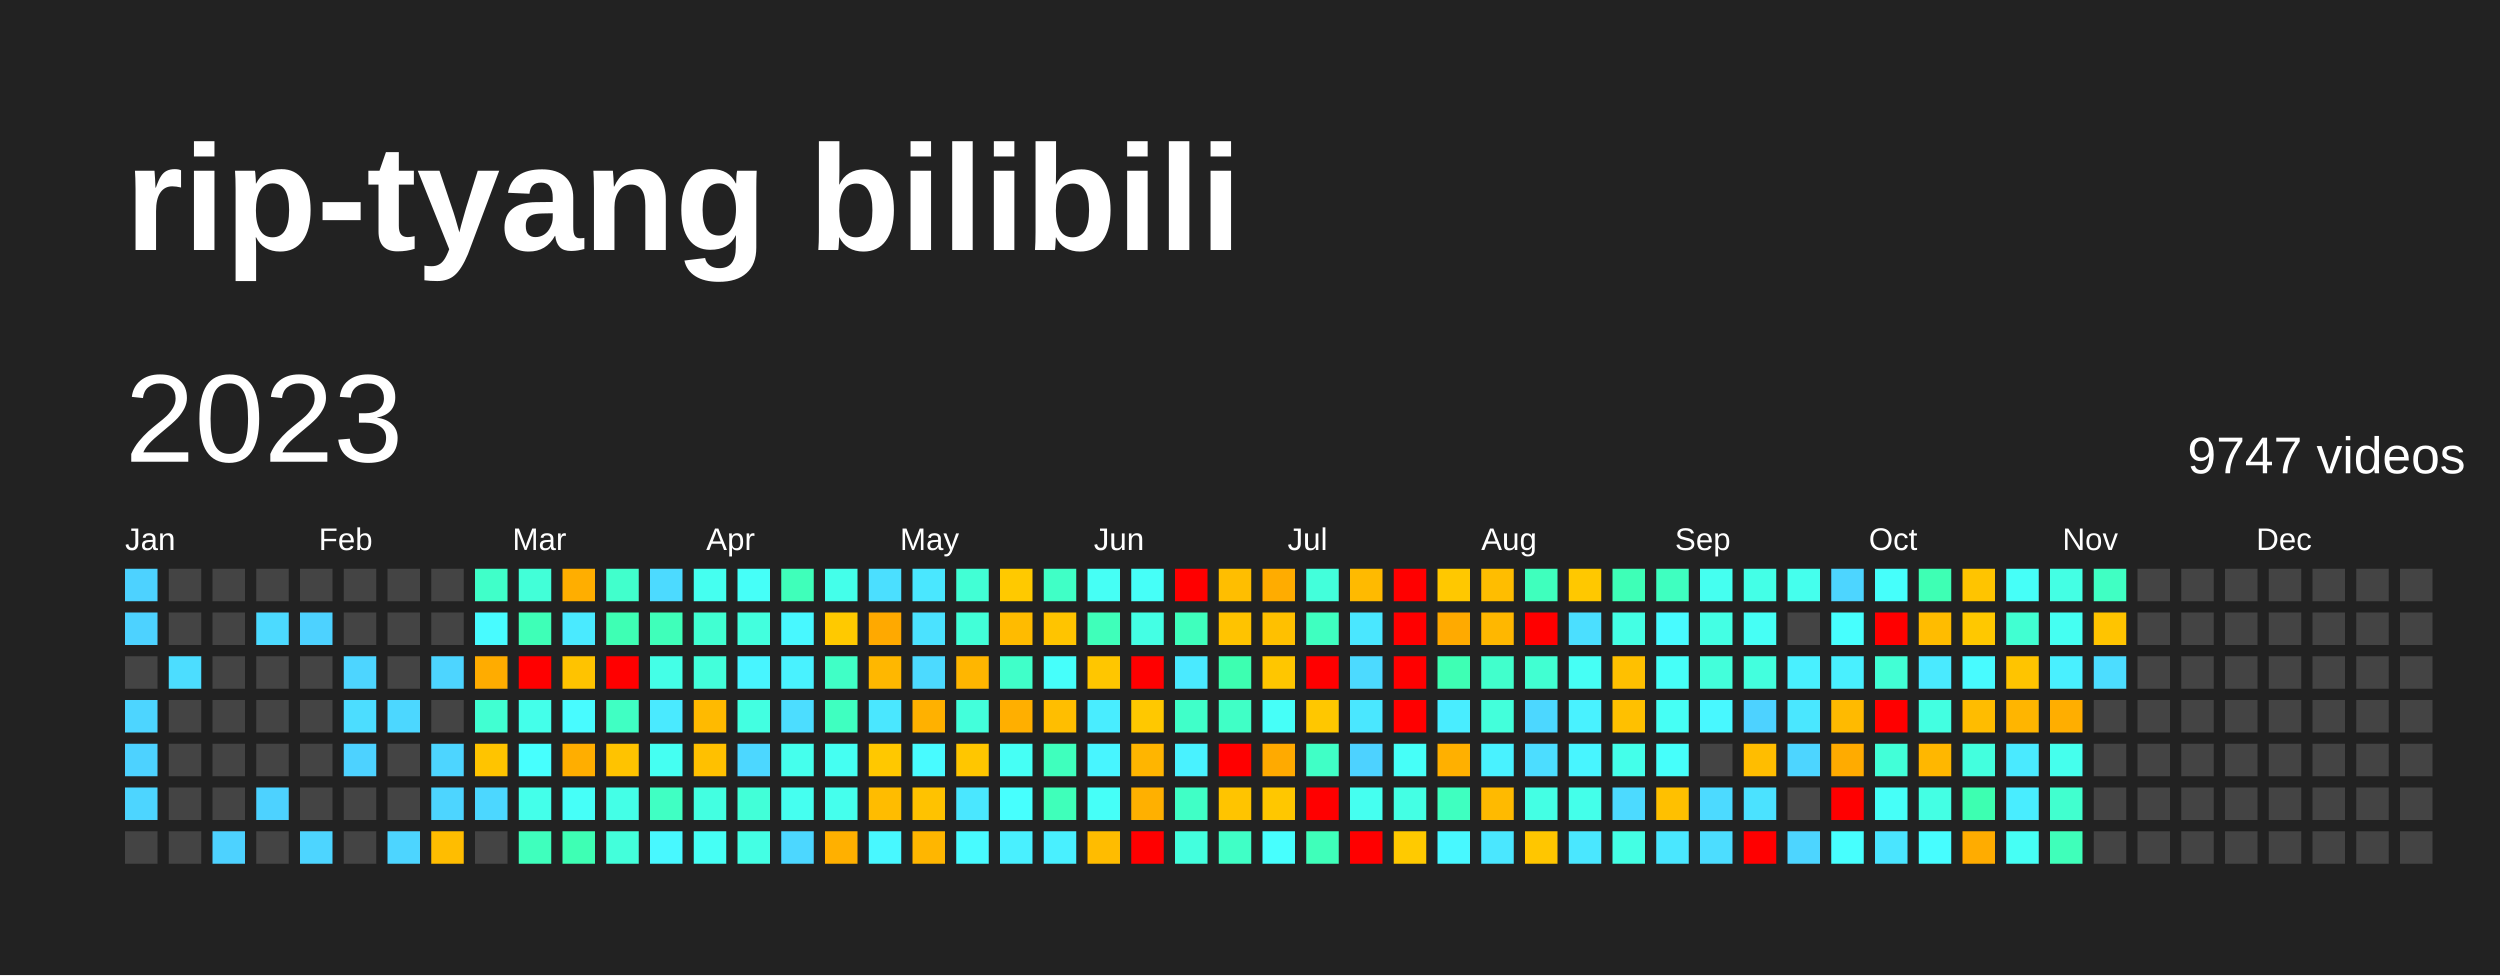
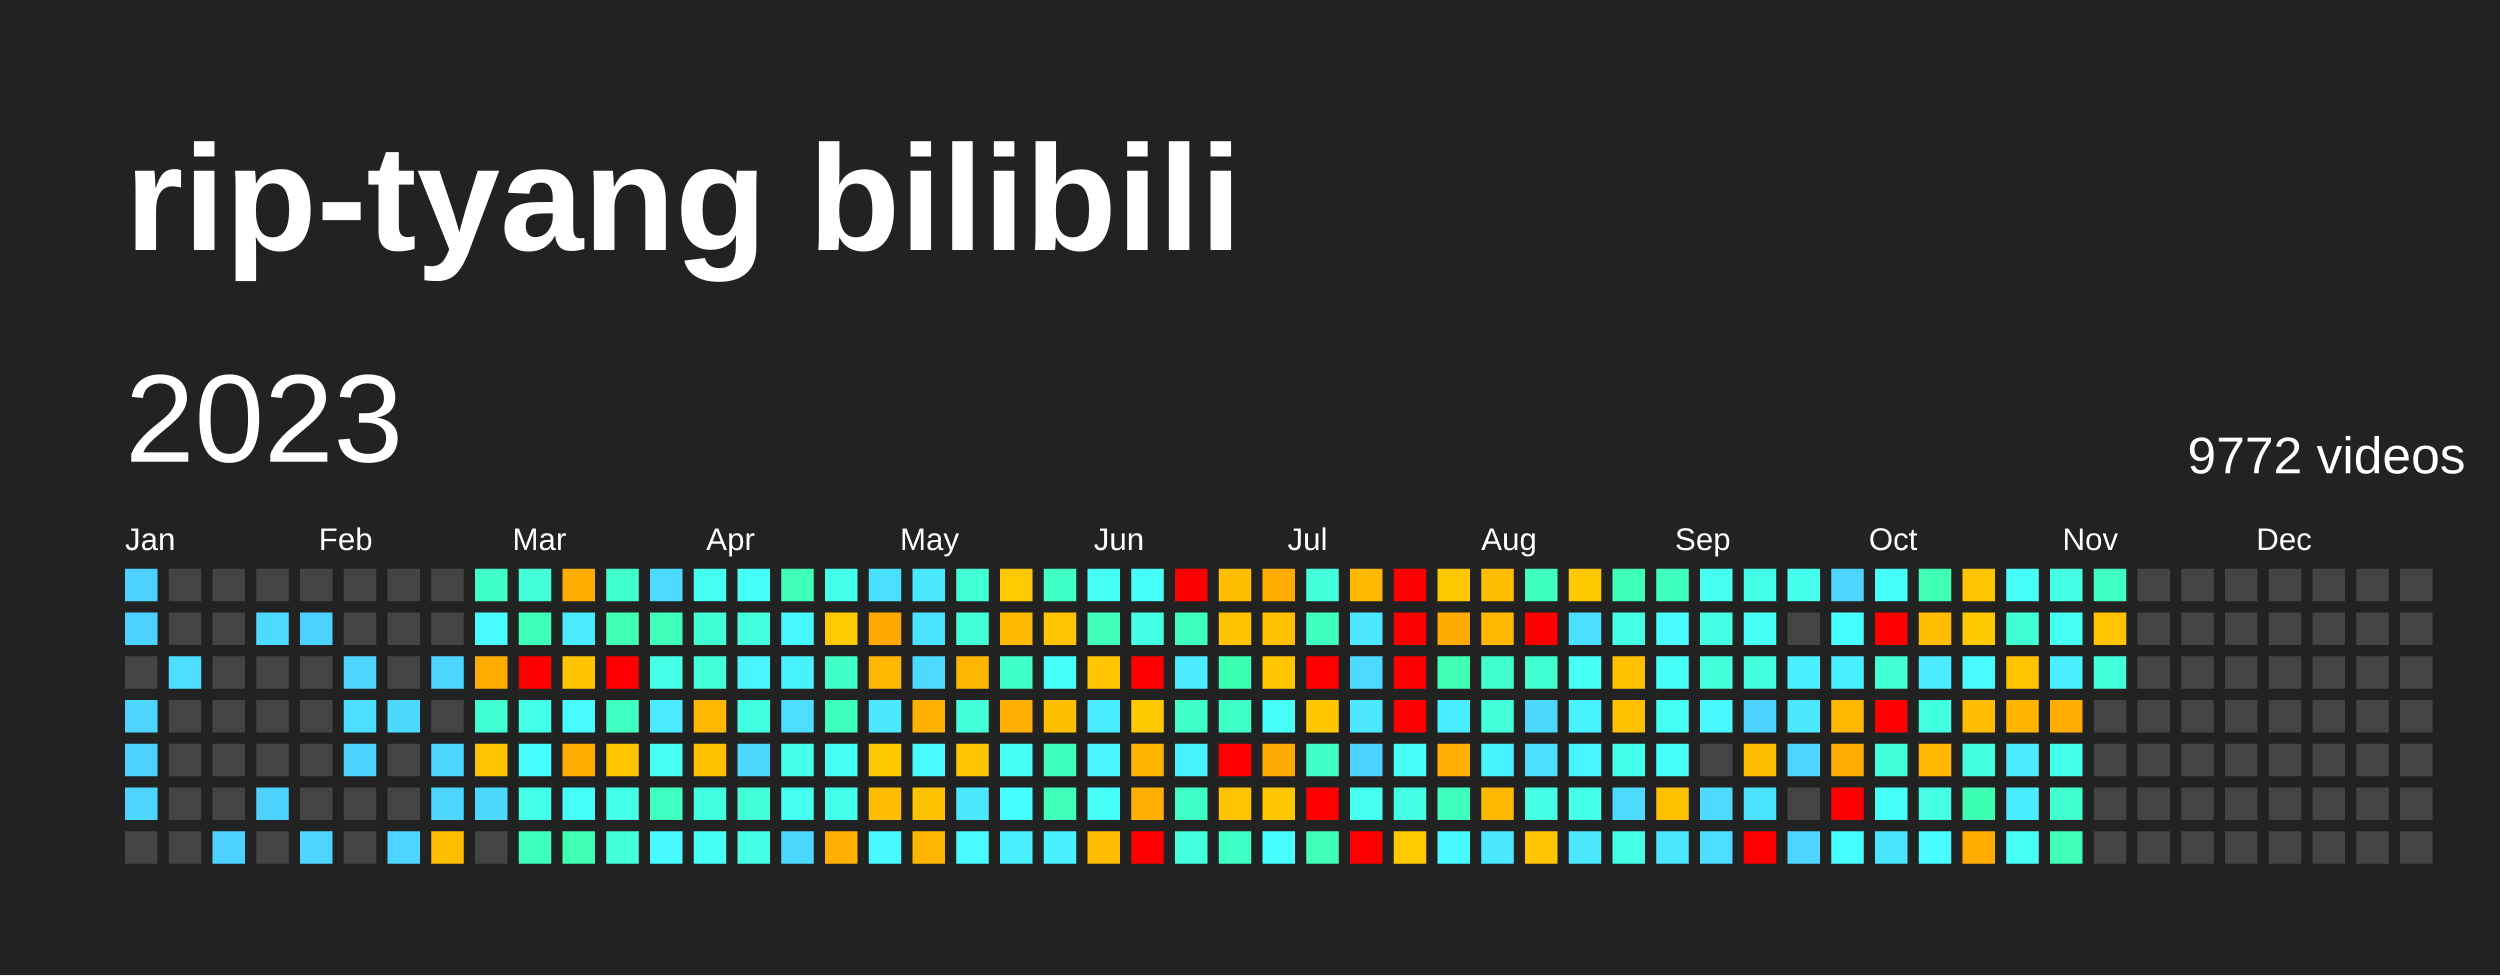
<svg xmlns="http://www.w3.org/2000/svg" baseProfile="full" height="78mm" version="1.1" viewBox="0,0,200,78" width="200mm">
  <defs />
  <rect fill="#222222" height="78" width="200" x="0" y="0" />
  <text fill="#FFFFFF" style="font-size:12px; font-family:Arial; font-weight:bold;" x="10" y="20">rip-tyang bilibili</text>
  <text dominant-baseline="hanging" fill="#FFFFFF" style="font-size:10.0px; font-family:Arial;" x="10" y="30">2023</text>
-   <text dominant-baseline="hanging" fill="#FFFFFF" style="font-size:4.125px; font-family:Arial;" x="175" y="35">9747 videos</text>
+   <text dominant-baseline="hanging" fill="#FFFFFF" style="font-size:4.125px; font-family:Arial;" x="175" y="35">9772 videos</text>
  <text fill="#FFFFFF" style="font-size:2.5px; font-family:Arial" x="10.0" y="44">Jan</text>
  <text fill="#FFFFFF" style="font-size:2.5px; font-family:Arial" x="25.5" y="44">Feb</text>
  <text fill="#FFFFFF" style="font-size:2.5px; font-family:Arial" x="41.0" y="44">Mar</text>
  <text fill="#FFFFFF" style="font-size:2.5px; font-family:Arial" x="56.5" y="44">Apr</text>
  <text fill="#FFFFFF" style="font-size:2.5px; font-family:Arial" x="72.0" y="44">May</text>
  <text fill="#FFFFFF" style="font-size:2.5px; font-family:Arial" x="87.5" y="44">Jun</text>
  <text fill="#FFFFFF" style="font-size:2.5px; font-family:Arial" x="103.0" y="44">Jul</text>
  <text fill="#FFFFFF" style="font-size:2.5px; font-family:Arial" x="118.5" y="44">Aug</text>
  <text fill="#FFFFFF" style="font-size:2.5px; font-family:Arial" x="134.0" y="44">Sep</text>
  <text fill="#FFFFFF" style="font-size:2.5px; font-family:Arial" x="149.5" y="44">Oct</text>
  <text fill="#FFFFFF" style="font-size:2.5px; font-family:Arial" x="165.0" y="44">Nov</text>
  <text fill="#FFFFFF" style="font-size:2.5px; font-family:Arial" x="180.5" y="44">Dec</text>
  <rect fill="#4dd2ff" height="2.6" width="2.6" x="10.0" y="45.5" />
  <rect fill="#4dd2ff" height="2.6" width="2.6" x="10.0" y="49.0" />
  <rect fill="#444444" height="2.6" width="2.6" x="10.0" y="52.5" />
  <rect fill="#4dd5ff" height="2.6" width="2.6" x="10.0" y="56.0" />
  <rect fill="#4dd2ff" height="2.6" width="2.6" x="10.0" y="59.5" />
  <rect fill="#4dd5ff" height="2.6" width="2.6" x="10.0" y="63.0" />
  <rect fill="#444444" height="2.6" width="2.6" x="10.0" y="66.5" />
  <rect fill="#444444" height="2.6" width="2.6" x="13.5" y="45.5" />
  <rect fill="#444444" height="2.6" width="2.6" x="13.5" y="49.0" />
  <rect fill="#4cddff" height="2.6" width="2.6" x="13.5" y="52.5" />
  <rect fill="#444444" height="2.6" width="2.6" x="13.5" y="56.0" />
  <rect fill="#444444" height="2.6" width="2.6" x="13.5" y="59.5" />
  <rect fill="#444444" height="2.6" width="2.6" x="13.5" y="63.0" />
  <rect fill="#444444" height="2.6" width="2.6" x="13.5" y="66.5" />
  <rect fill="#444444" height="2.6" width="2.6" x="17.0" y="45.5" />
  <rect fill="#444444" height="2.6" width="2.6" x="17.0" y="49.0" />
  <rect fill="#444444" height="2.6" width="2.6" x="17.0" y="52.5" />
  <rect fill="#444444" height="2.6" width="2.6" x="17.0" y="56.0" />
  <rect fill="#444444" height="2.6" width="2.6" x="17.0" y="59.5" />
  <rect fill="#444444" height="2.6" width="2.6" x="17.0" y="63.0" />
  <rect fill="#4dd2ff" height="2.6" width="2.6" x="17.0" y="66.5" />
  <rect fill="#444444" height="2.6" width="2.6" x="20.5" y="45.5" />
  <rect fill="#4cdaff" height="2.6" width="2.6" x="20.5" y="49.0" />
  <rect fill="#444444" height="2.6" width="2.6" x="20.5" y="52.5" />
  <rect fill="#444444" height="2.6" width="2.6" x="20.5" y="56.0" />
  <rect fill="#444444" height="2.6" width="2.6" x="20.5" y="59.5" />
  <rect fill="#4dd2ff" height="2.6" width="2.6" x="20.5" y="63.0" />
  <rect fill="#444444" height="2.6" width="2.6" x="20.5" y="66.5" />
  <rect fill="#444444" height="2.6" width="2.6" x="24.0" y="45.5" />
  <rect fill="#4dd2ff" height="2.6" width="2.6" x="24.0" y="49.0" />
  <rect fill="#444444" height="2.6" width="2.6" x="24.0" y="52.5" />
  <rect fill="#444444" height="2.6" width="2.6" x="24.0" y="56.0" />
  <rect fill="#444444" height="2.6" width="2.6" x="24.0" y="59.5" />
  <rect fill="#444444" height="2.6" width="2.6" x="24.0" y="63.0" />
  <rect fill="#4dd5ff" height="2.6" width="2.6" x="24.0" y="66.5" />
  <rect fill="#444444" height="2.6" width="2.6" x="27.5" y="45.5" />
  <rect fill="#444444" height="2.6" width="2.6" x="27.5" y="49.0" />
  <rect fill="#4dd5ff" height="2.6" width="2.6" x="27.5" y="52.5" />
  <rect fill="#4cddff" height="2.6" width="2.6" x="27.5" y="56.0" />
  <rect fill="#4dd2ff" height="2.6" width="2.6" x="27.5" y="59.5" />
  <rect fill="#444444" height="2.6" width="2.6" x="27.5" y="63.0" />
  <rect fill="#444444" height="2.6" width="2.6" x="27.5" y="66.5" />
  <rect fill="#444444" height="2.6" width="2.6" x="31.0" y="45.5" />
  <rect fill="#444444" height="2.6" width="2.6" x="31.0" y="49.0" />
  <rect fill="#444444" height="2.6" width="2.6" x="31.0" y="52.5" />
  <rect fill="#4cd7ff" height="2.6" width="2.6" x="31.0" y="56.0" />
  <rect fill="#444444" height="2.6" width="2.6" x="31.0" y="59.5" />
  <rect fill="#444444" height="2.6" width="2.6" x="31.0" y="63.0" />
  <rect fill="#4dd5ff" height="2.6" width="2.6" x="31.0" y="66.5" />
  <rect fill="#444444" height="2.6" width="2.6" x="34.5" y="45.5" />
  <rect fill="#444444" height="2.6" width="2.6" x="34.5" y="49.0" />
  <rect fill="#4dd5ff" height="2.6" width="2.6" x="34.5" y="52.5" />
  <rect fill="#444444" height="2.6" width="2.6" x="34.5" y="56.0" />
  <rect fill="#4dd5ff" height="2.6" width="2.6" x="34.5" y="59.5" />
  <rect fill="#4dd5ff" height="2.6" width="2.6" x="34.5" y="63.0" />
  <rect fill="#ffbd00" height="2.6" width="2.6" x="34.5" y="66.5" />
  <rect fill="#40ffc9" height="2.6" width="2.6" x="38.0" y="45.5" />
  <rect fill="#48fbff" height="2.6" width="2.6" x="38.0" y="49.0" />
  <rect fill="#ffac00" height="2.6" width="2.6" x="38.0" y="52.5" />
  <rect fill="#41ffd2" height="2.6" width="2.6" x="38.0" y="56.0" />
  <rect fill="#ffc400" height="2.6" width="2.6" x="38.0" y="59.5" />
  <rect fill="#4cd7ff" height="2.6" width="2.6" x="38.0" y="63.0" />
  <rect fill="#444444" height="2.6" width="2.6" x="38.0" y="66.5" />
  <rect fill="#42ffd8" height="2.6" width="2.6" x="41.5" y="45.5" />
  <rect fill="#3effb7" height="2.6" width="2.6" x="41.5" y="49.0" />
  <rect fill="red" height="2.6" width="2.6" x="41.5" y="52.5" />
  <rect fill="#44ffea" height="2.6" width="2.6" x="41.5" y="56.0" />
  <rect fill="#47fffe" height="2.6" width="2.6" x="41.5" y="59.5" />
  <rect fill="#44ffea" height="2.6" width="2.6" x="41.5" y="63.0" />
  <rect fill="#3fffbd" height="2.6" width="2.6" x="41.5" y="66.5" />
  <rect fill="#ffae00" height="2.6" width="2.6" x="45.0" y="45.5" />
  <rect fill="#4aeaff" height="2.6" width="2.6" x="45.0" y="49.0" />
  <rect fill="#ffc300" height="2.6" width="2.6" x="45.0" y="52.5" />
  <rect fill="#48fbff" height="2.6" width="2.6" x="45.0" y="56.0" />
  <rect fill="#ffae00" height="2.6" width="2.6" x="45.0" y="59.5" />
  <rect fill="#46fff8" height="2.6" width="2.6" x="45.0" y="63.0" />
  <rect fill="#3effb4" height="2.6" width="2.6" x="45.0" y="66.5" />
  <rect fill="#41ffcc" height="2.6" width="2.6" x="48.5" y="45.5" />
  <rect fill="#3effb4" height="2.6" width="2.6" x="48.5" y="49.0" />
  <rect fill="red" height="2.6" width="2.6" x="48.5" y="52.5" />
  <rect fill="#40ffc3" height="2.6" width="2.6" x="48.5" y="56.0" />
  <rect fill="#ffc300" height="2.6" width="2.6" x="48.5" y="59.5" />
  <rect fill="#44ffe7" height="2.6" width="2.6" x="48.5" y="63.0" />
  <rect fill="#43ffdb" height="2.6" width="2.6" x="48.5" y="66.5" />
  <rect fill="#4cdaff" height="2.6" width="2.6" x="52.0" y="45.5" />
  <rect fill="#3fffba" height="2.6" width="2.6" x="52.0" y="49.0" />
  <rect fill="#44ffe7" height="2.6" width="2.6" x="52.0" y="52.5" />
  <rect fill="#4aeaff" height="2.6" width="2.6" x="52.0" y="56.0" />
  <rect fill="#45fff2" height="2.6" width="2.6" x="52.0" y="59.5" />
  <rect fill="#40ffc3" height="2.6" width="2.6" x="52.0" y="63.0" />
  <rect fill="#48f8ff" height="2.6" width="2.6" x="52.0" y="66.5" />
  <rect fill="#45fff0" height="2.6" width="2.6" x="55.5" y="45.5" />
  <rect fill="#41ffd2" height="2.6" width="2.6" x="55.5" y="49.0" />
  <rect fill="#43ffdb" height="2.6" width="2.6" x="55.5" y="52.5" />
  <rect fill="#ffba00" height="2.6" width="2.6" x="55.5" y="56.0" />
  <rect fill="#ffc000" height="2.6" width="2.6" x="55.5" y="59.5" />
  <rect fill="#43ffe1" height="2.6" width="2.6" x="55.5" y="63.0" />
  <rect fill="#46fff5" height="2.6" width="2.6" x="55.5" y="66.5" />
  <rect fill="#46fff8" height="2.6" width="2.6" x="59.0" y="45.5" />
  <rect fill="#43ffde" height="2.6" width="2.6" x="59.0" y="49.0" />
  <rect fill="#48f5ff" height="2.6" width="2.6" x="59.0" y="52.5" />
  <rect fill="#43ffe1" height="2.6" width="2.6" x="59.0" y="56.0" />
  <rect fill="#4cd7ff" height="2.6" width="2.6" x="59.0" y="59.5" />
  <rect fill="#42ffd8" height="2.6" width="2.6" x="59.0" y="63.0" />
  <rect fill="#44ffe4" height="2.6" width="2.6" x="59.0" y="66.5" />
  <rect fill="#3fffba" height="2.6" width="2.6" x="62.5" y="45.5" />
  <rect fill="#48f8ff" height="2.6" width="2.6" x="62.5" y="49.0" />
  <rect fill="#49f2ff" height="2.6" width="2.6" x="62.5" y="52.5" />
  <rect fill="#4cddff" height="2.6" width="2.6" x="62.5" y="56.0" />
  <rect fill="#45ffed" height="2.6" width="2.6" x="62.5" y="59.5" />
  <rect fill="#45fff0" height="2.6" width="2.6" x="62.5" y="63.0" />
  <rect fill="#4cd7ff" height="2.6" width="2.6" x="62.5" y="66.5" />
  <rect fill="#44ffea" height="2.6" width="2.6" x="66.0" y="45.5" />
  <rect fill="#ffc900" height="2.6" width="2.6" x="66.0" y="49.0" />
  <rect fill="#40ffc6" height="2.6" width="2.6" x="66.0" y="52.5" />
  <rect fill="#3fffc0" height="2.6" width="2.6" x="66.0" y="56.0" />
  <rect fill="#45fff2" height="2.6" width="2.6" x="66.0" y="59.5" />
  <rect fill="#45ffed" height="2.6" width="2.6" x="66.0" y="63.0" />
  <rect fill="#ffb000" height="2.6" width="2.6" x="66.0" y="66.5" />
  <rect fill="#4bdfff" height="2.6" width="2.6" x="69.5" y="45.5" />
  <rect fill="#ffa900" height="2.6" width="2.6" x="69.5" y="49.0" />
  <rect fill="#ffb700" height="2.6" width="2.6" x="69.5" y="52.5" />
  <rect fill="#4ae7ff" height="2.6" width="2.6" x="69.5" y="56.0" />
  <rect fill="#ffc800" height="2.6" width="2.6" x="69.5" y="59.5" />
  <rect fill="#ffbc00" height="2.6" width="2.6" x="69.5" y="63.0" />
  <rect fill="#48f8ff" height="2.6" width="2.6" x="69.5" y="66.5" />
  <rect fill="#4ae7ff" height="2.6" width="2.6" x="73.0" y="45.5" />
  <rect fill="#4be2ff" height="2.6" width="2.6" x="73.0" y="49.0" />
  <rect fill="#4cdaff" height="2.6" width="2.6" x="73.0" y="52.5" />
  <rect fill="#ffb100" height="2.6" width="2.6" x="73.0" y="56.0" />
  <rect fill="#48fbff" height="2.6" width="2.6" x="73.0" y="59.5" />
  <rect fill="#ffc200" height="2.6" width="2.6" x="73.0" y="63.0" />
  <rect fill="#ffb600" height="2.6" width="2.6" x="73.0" y="66.5" />
  <rect fill="#42ffd5" height="2.6" width="2.6" x="76.5" y="45.5" />
  <rect fill="#42ffd8" height="2.6" width="2.6" x="76.5" y="49.0" />
  <rect fill="#ffb600" height="2.6" width="2.6" x="76.5" y="52.5" />
  <rect fill="#43ffdb" height="2.6" width="2.6" x="76.5" y="56.0" />
  <rect fill="#ffc600" height="2.6" width="2.6" x="76.5" y="59.5" />
  <rect fill="#4ae7ff" height="2.6" width="2.6" x="76.5" y="63.0" />
  <rect fill="#48fbff" height="2.6" width="2.6" x="76.5" y="66.5" />
  <rect fill="#ffc900" height="2.6" width="2.6" x="80.0" y="45.5" />
  <rect fill="#ffbb00" height="2.6" width="2.6" x="80.0" y="49.0" />
  <rect fill="#40ffc9" height="2.6" width="2.6" x="80.0" y="52.5" />
  <rect fill="#ffaf00" height="2.6" width="2.6" x="80.0" y="56.0" />
  <rect fill="#46fff5" height="2.6" width="2.6" x="80.0" y="59.5" />
  <rect fill="#47fffe" height="2.6" width="2.6" x="80.0" y="63.0" />
  <rect fill="#49f0ff" height="2.6" width="2.6" x="80.0" y="66.5" />
  <rect fill="#40ffc6" height="2.6" width="2.6" x="83.5" y="45.5" />
  <rect fill="#ffc400" height="2.6" width="2.6" x="83.5" y="49.0" />
  <rect fill="#46fffb" height="2.6" width="2.6" x="83.5" y="52.5" />
  <rect fill="#ffbe00" height="2.6" width="2.6" x="83.5" y="56.0" />
  <rect fill="#3fffbd" height="2.6" width="2.6" x="83.5" y="59.5" />
  <rect fill="#3fffba" height="2.6" width="2.6" x="83.5" y="63.0" />
  <rect fill="#49f0ff" height="2.6" width="2.6" x="83.5" y="66.5" />
  <rect fill="#46fff5" height="2.6" width="2.6" x="87.0" y="45.5" />
  <rect fill="#3fffba" height="2.6" width="2.6" x="87.0" y="49.0" />
  <rect fill="#ffc600" height="2.6" width="2.6" x="87.0" y="52.5" />
  <rect fill="#49edff" height="2.6" width="2.6" x="87.0" y="56.0" />
  <rect fill="#48f5ff" height="2.6" width="2.6" x="87.0" y="59.5" />
  <rect fill="#46fff8" height="2.6" width="2.6" x="87.0" y="63.0" />
  <rect fill="#ffbc00" height="2.6" width="2.6" x="87.0" y="66.5" />
  <rect fill="#46fff8" height="2.6" width="2.6" x="90.5" y="45.5" />
  <rect fill="#44ffe4" height="2.6" width="2.6" x="90.5" y="49.0" />
  <rect fill="red" height="2.6" width="2.6" x="90.5" y="52.5" />
  <rect fill="#ffc800" height="2.6" width="2.6" x="90.5" y="56.0" />
  <rect fill="#ffb500" height="2.6" width="2.6" x="90.5" y="59.5" />
  <rect fill="#ffb000" height="2.6" width="2.6" x="90.5" y="63.0" />
  <rect fill="red" height="2.6" width="2.6" x="90.5" y="66.5" />
  <rect fill="red" height="2.6" width="2.6" x="94.0" y="45.5" />
  <rect fill="#3fffbd" height="2.6" width="2.6" x="94.0" y="49.0" />
  <rect fill="#4aeaff" height="2.6" width="2.6" x="94.0" y="52.5" />
  <rect fill="#40ffc9" height="2.6" width="2.6" x="94.0" y="56.0" />
  <rect fill="#49f2ff" height="2.6" width="2.6" x="94.0" y="59.5" />
  <rect fill="#40ffc6" height="2.6" width="2.6" x="94.0" y="63.0" />
  <rect fill="#43ffde" height="2.6" width="2.6" x="94.0" y="66.5" />
  <rect fill="#ffbe00" height="2.6" width="2.6" x="97.5" y="45.5" />
  <rect fill="#ffc300" height="2.6" width="2.6" x="97.5" y="49.0" />
  <rect fill="#3dffb1" height="2.6" width="2.6" x="97.5" y="52.5" />
  <rect fill="#40ffc6" height="2.6" width="2.6" x="97.5" y="56.0" />
  <rect fill="red" height="2.6" width="2.6" x="97.5" y="59.5" />
  <rect fill="#ffc400" height="2.6" width="2.6" x="97.5" y="63.0" />
  <rect fill="#40ffc6" height="2.6" width="2.6" x="97.5" y="66.5" />
  <rect fill="#ffac00" height="2.6" width="2.6" x="101.0" y="45.5" />
  <rect fill="#ffc000" height="2.6" width="2.6" x="101.0" y="49.0" />
  <rect fill="#ffc600" height="2.6" width="2.6" x="101.0" y="52.5" />
  <rect fill="#46fff8" height="2.6" width="2.6" x="101.0" y="56.0" />
  <rect fill="#ffaa00" height="2.6" width="2.6" x="101.0" y="59.5" />
  <rect fill="#ffc700" height="2.6" width="2.6" x="101.0" y="63.0" />
  <rect fill="#47fffe" height="2.6" width="2.6" x="101.0" y="66.5" />
  <rect fill="#43ffdb" height="2.6" width="2.6" x="104.5" y="45.5" />
  <rect fill="#3fffc0" height="2.6" width="2.6" x="104.5" y="49.0" />
  <rect fill="red" height="2.6" width="2.6" x="104.5" y="52.5" />
  <rect fill="#ffc700" height="2.6" width="2.6" x="104.5" y="56.0" />
  <rect fill="#40ffc6" height="2.6" width="2.6" x="104.5" y="59.5" />
  <rect fill="red" height="2.6" width="2.6" x="104.5" y="63.0" />
  <rect fill="#3fffba" height="2.6" width="2.6" x="104.5" y="66.5" />
  <rect fill="#ffba00" height="2.6" width="2.6" x="108.0" y="45.5" />
  <rect fill="#4ae7ff" height="2.6" width="2.6" x="108.0" y="49.0" />
  <rect fill="#4cdaff" height="2.6" width="2.6" x="108.0" y="52.5" />
  <rect fill="#4ae7ff" height="2.6" width="2.6" x="108.0" y="56.0" />
  <rect fill="#4dd2ff" height="2.6" width="2.6" x="108.0" y="59.5" />
  <rect fill="#45fff0" height="2.6" width="2.6" x="108.0" y="63.0" />
  <rect fill="red" height="2.6" width="2.6" x="108.0" y="66.5" />
  <rect fill="red" height="2.6" width="2.6" x="111.5" y="45.5" />
  <rect fill="red" height="2.6" width="2.6" x="111.5" y="49.0" />
  <rect fill="red" height="2.6" width="2.6" x="111.5" y="52.5" />
  <rect fill="red" height="2.6" width="2.6" x="111.5" y="56.0" />
  <rect fill="#46fff8" height="2.6" width="2.6" x="111.5" y="59.5" />
  <rect fill="#44ffe4" height="2.6" width="2.6" x="111.5" y="63.0" />
  <rect fill="#ffca00" height="2.6" width="2.6" x="111.5" y="66.5" />
  <rect fill="#ffc800" height="2.6" width="2.6" x="115.0" y="45.5" />
  <rect fill="#ffaa00" height="2.6" width="2.6" x="115.0" y="49.0" />
  <rect fill="#3effb4" height="2.6" width="2.6" x="115.0" y="52.5" />
  <rect fill="#49edff" height="2.6" width="2.6" x="115.0" y="56.0" />
  <rect fill="#ffb000" height="2.6" width="2.6" x="115.0" y="59.5" />
  <rect fill="#3fffc0" height="2.6" width="2.6" x="115.0" y="63.0" />
  <rect fill="#48f8ff" height="2.6" width="2.6" x="115.0" y="66.5" />
  <rect fill="#ffbd00" height="2.6" width="2.6" x="118.5" y="45.5" />
  <rect fill="#ffb700" height="2.6" width="2.6" x="118.5" y="49.0" />
  <rect fill="#41ffcc" height="2.6" width="2.6" x="118.5" y="52.5" />
  <rect fill="#43ffdb" height="2.6" width="2.6" x="118.5" y="56.0" />
  <rect fill="#49f2ff" height="2.6" width="2.6" x="118.5" y="59.5" />
  <rect fill="#ffba00" height="2.6" width="2.6" x="118.5" y="63.0" />
  <rect fill="#4ae7ff" height="2.6" width="2.6" x="118.5" y="66.5" />
  <rect fill="#3fffbd" height="2.6" width="2.6" x="122.0" y="45.5" />
  <rect fill="red" height="2.6" width="2.6" x="122.0" y="49.0" />
  <rect fill="#41ffd2" height="2.6" width="2.6" x="122.0" y="52.5" />
  <rect fill="#4cd7ff" height="2.6" width="2.6" x="122.0" y="56.0" />
  <rect fill="#4cddff" height="2.6" width="2.6" x="122.0" y="59.5" />
  <rect fill="#44ffe4" height="2.6" width="2.6" x="122.0" y="63.0" />
  <rect fill="#ffc600" height="2.6" width="2.6" x="122.0" y="66.5" />
  <rect fill="#ffc800" height="2.6" width="2.6" x="125.5" y="45.5" />
  <rect fill="#4bdfff" height="2.6" width="2.6" x="125.5" y="49.0" />
  <rect fill="#46fff5" height="2.6" width="2.6" x="125.5" y="52.5" />
  <rect fill="#49f2ff" height="2.6" width="2.6" x="125.5" y="56.0" />
  <rect fill="#48f5ff" height="2.6" width="2.6" x="125.5" y="59.5" />
  <rect fill="#44ffea" height="2.6" width="2.6" x="125.5" y="63.0" />
  <rect fill="#4ae7ff" height="2.6" width="2.6" x="125.5" y="66.5" />
  <rect fill="#3effb7" height="2.6" width="2.6" x="129.0" y="45.5" />
  <rect fill="#44ffe4" height="2.6" width="2.6" x="129.0" y="49.0" />
  <rect fill="#ffc000" height="2.6" width="2.6" x="129.0" y="52.5" />
  <rect fill="#ffc000" height="2.6" width="2.6" x="129.0" y="56.0" />
  <rect fill="#44ffea" height="2.6" width="2.6" x="129.0" y="59.5" />
  <rect fill="#4cdaff" height="2.6" width="2.6" x="129.0" y="63.0" />
  <rect fill="#44ffe4" height="2.6" width="2.6" x="129.0" y="66.5" />
  <rect fill="#3fffc0" height="2.6" width="2.6" x="132.5" y="45.5" />
  <rect fill="#48fbff" height="2.6" width="2.6" x="132.5" y="49.0" />
  <rect fill="#46fff8" height="2.6" width="2.6" x="132.5" y="52.5" />
  <rect fill="#46fff5" height="2.6" width="2.6" x="132.5" y="56.0" />
  <rect fill="#46fffb" height="2.6" width="2.6" x="132.5" y="59.5" />
  <rect fill="#ffc000" height="2.6" width="2.6" x="132.5" y="63.0" />
  <rect fill="#4ae7ff" height="2.6" width="2.6" x="132.5" y="66.5" />
  <rect fill="#45fff0" height="2.6" width="2.6" x="136.0" y="45.5" />
  <rect fill="#44ffe4" height="2.6" width="2.6" x="136.0" y="49.0" />
  <rect fill="#43ffdb" height="2.6" width="2.6" x="136.0" y="52.5" />
  <rect fill="#48f8ff" height="2.6" width="2.6" x="136.0" y="56.0" />
  <rect fill="#444444" height="2.6" width="2.6" x="136.0" y="59.5" />
  <rect fill="#4cdaff" height="2.6" width="2.6" x="136.0" y="63.0" />
  <rect fill="#4cddff" height="2.6" width="2.6" x="136.0" y="66.5" />
  <rect fill="#44ffe7" height="2.6" width="2.6" x="139.5" y="45.5" />
  <rect fill="#46fff5" height="2.6" width="2.6" x="139.5" y="49.0" />
  <rect fill="#43ffde" height="2.6" width="2.6" x="139.5" y="52.5" />
  <rect fill="#4dd2ff" height="2.6" width="2.6" x="139.5" y="56.0" />
  <rect fill="#ffbd00" height="2.6" width="2.6" x="139.5" y="59.5" />
  <rect fill="#4be2ff" height="2.6" width="2.6" x="139.5" y="63.0" />
  <rect fill="red" height="2.6" width="2.6" x="139.5" y="66.5" />
  <rect fill="#45ffed" height="2.6" width="2.6" x="143.0" y="45.5" />
  <rect fill="#444444" height="2.6" width="2.6" x="143.0" y="49.0" />
  <rect fill="#49f0ff" height="2.6" width="2.6" x="143.0" y="52.5" />
  <rect fill="#4ae7ff" height="2.6" width="2.6" x="143.0" y="56.0" />
  <rect fill="#4dd5ff" height="2.6" width="2.6" x="143.0" y="59.5" />
  <rect fill="#444444" height="2.6" width="2.6" x="143.0" y="63.0" />
  <rect fill="#4dd5ff" height="2.6" width="2.6" x="143.0" y="66.5" />
  <rect fill="#4dd5ff" height="2.6" width="2.6" x="146.5" y="45.5" />
  <rect fill="#47fffe" height="2.6" width="2.6" x="146.5" y="49.0" />
  <rect fill="#49f0ff" height="2.6" width="2.6" x="146.5" y="52.5" />
  <rect fill="#ffba00" height="2.6" width="2.6" x="146.5" y="56.0" />
  <rect fill="#ffab00" height="2.6" width="2.6" x="146.5" y="59.5" />
  <rect fill="red" height="2.6" width="2.6" x="146.5" y="63.0" />
  <rect fill="#47fffe" height="2.6" width="2.6" x="146.5" y="66.5" />
  <rect fill="#46fffb" height="2.6" width="2.6" x="150.0" y="45.5" />
  <rect fill="red" height="2.6" width="2.6" x="150.0" y="49.0" />
  <rect fill="#42ffd5" height="2.6" width="2.6" x="150.0" y="52.5" />
  <rect fill="red" height="2.6" width="2.6" x="150.0" y="56.0" />
  <rect fill="#42ffd8" height="2.6" width="2.6" x="150.0" y="59.5" />
  <rect fill="#46fff8" height="2.6" width="2.6" x="150.0" y="63.0" />
  <rect fill="#4ae5ff" height="2.6" width="2.6" x="150.0" y="66.5" />
  <rect fill="#3effb4" height="2.6" width="2.6" x="153.5" y="45.5" />
  <rect fill="#ffbc00" height="2.6" width="2.6" x="153.5" y="49.0" />
  <rect fill="#4aeaff" height="2.6" width="2.6" x="153.5" y="52.5" />
  <rect fill="#43ffe1" height="2.6" width="2.6" x="153.5" y="56.0" />
  <rect fill="#ffb700" height="2.6" width="2.6" x="153.5" y="59.5" />
  <rect fill="#44ffe4" height="2.6" width="2.6" x="153.5" y="63.0" />
  <rect fill="#47fdff" height="2.6" width="2.6" x="153.5" y="66.5" />
  <rect fill="#ffc400" height="2.6" width="2.6" x="157.0" y="45.5" />
  <rect fill="#ffc800" height="2.6" width="2.6" x="157.0" y="49.0" />
  <rect fill="#48fbff" height="2.6" width="2.6" x="157.0" y="52.5" />
  <rect fill="#ffbc00" height="2.6" width="2.6" x="157.0" y="56.0" />
  <rect fill="#43ffde" height="2.6" width="2.6" x="157.0" y="59.5" />
  <rect fill="#3dffb1" height="2.6" width="2.6" x="157.0" y="63.0" />
  <rect fill="#ffac00" height="2.6" width="2.6" x="157.0" y="66.5" />
  <rect fill="#46fff8" height="2.6" width="2.6" x="160.5" y="45.5" />
  <rect fill="#41ffd2" height="2.6" width="2.6" x="160.5" y="49.0" />
  <rect fill="#ffc400" height="2.6" width="2.6" x="160.5" y="52.5" />
  <rect fill="#ffb500" height="2.6" width="2.6" x="160.5" y="56.0" />
  <rect fill="#4aeaff" height="2.6" width="2.6" x="160.5" y="59.5" />
  <rect fill="#49edff" height="2.6" width="2.6" x="160.5" y="63.0" />
  <rect fill="#46fff5" height="2.6" width="2.6" x="160.5" y="66.5" />
  <rect fill="#44ffe4" height="2.6" width="2.6" x="164.0" y="45.5" />
  <rect fill="#45fff2" height="2.6" width="2.6" x="164.0" y="49.0" />
  <rect fill="#49f0ff" height="2.6" width="2.6" x="164.0" y="52.5" />
  <rect fill="#ffae00" height="2.6" width="2.6" x="164.0" y="56.0" />
  <rect fill="#45ffed" height="2.6" width="2.6" x="164.0" y="59.5" />
  <rect fill="#41ffcf" height="2.6" width="2.6" x="164.0" y="63.0" />
  <rect fill="#3fffba" height="2.6" width="2.6" x="164.0" y="66.5" />
  <rect fill="#40ffc3" height="2.6" width="2.6" x="167.5" y="45.5" />
  <rect fill="#ffc400" height="2.6" width="2.6" x="167.5" y="49.0" />
-   <rect fill="#4cddff" height="2.6" width="2.6" x="167.5" y="52.5" />
+   <rect fill="#43ffdb" height="2.6" width="2.6" x="167.5" y="52.5" />
  <rect fill="#444444" height="2.6" width="2.6" x="167.5" y="56.0" />
  <rect fill="#444444" height="2.6" width="2.6" x="167.5" y="59.5" />
  <rect fill="#444444" height="2.6" width="2.6" x="167.5" y="63.0" />
  <rect fill="#444444" height="2.6" width="2.6" x="167.5" y="66.5" />
  <rect fill="#444444" height="2.6" width="2.6" x="171.0" y="45.5" />
  <rect fill="#444444" height="2.6" width="2.6" x="171.0" y="49.0" />
  <rect fill="#444444" height="2.6" width="2.6" x="171.0" y="52.5" />
  <rect fill="#444444" height="2.6" width="2.6" x="171.0" y="56.0" />
  <rect fill="#444444" height="2.6" width="2.6" x="171.0" y="59.5" />
  <rect fill="#444444" height="2.6" width="2.6" x="171.0" y="63.0" />
  <rect fill="#444444" height="2.6" width="2.6" x="171.0" y="66.5" />
  <rect fill="#444444" height="2.6" width="2.6" x="174.5" y="45.5" />
  <rect fill="#444444" height="2.6" width="2.6" x="174.5" y="49.0" />
  <rect fill="#444444" height="2.6" width="2.6" x="174.5" y="52.5" />
  <rect fill="#444444" height="2.6" width="2.6" x="174.5" y="56.0" />
  <rect fill="#444444" height="2.6" width="2.6" x="174.5" y="59.5" />
  <rect fill="#444444" height="2.6" width="2.6" x="174.5" y="63.0" />
  <rect fill="#444444" height="2.6" width="2.6" x="174.5" y="66.5" />
  <rect fill="#444444" height="2.6" width="2.6" x="178.0" y="45.5" />
  <rect fill="#444444" height="2.6" width="2.6" x="178.0" y="49.0" />
  <rect fill="#444444" height="2.6" width="2.6" x="178.0" y="52.5" />
  <rect fill="#444444" height="2.6" width="2.6" x="178.0" y="56.0" />
  <rect fill="#444444" height="2.6" width="2.6" x="178.0" y="59.5" />
  <rect fill="#444444" height="2.6" width="2.6" x="178.0" y="63.0" />
  <rect fill="#444444" height="2.6" width="2.6" x="178.0" y="66.5" />
  <rect fill="#444444" height="2.6" width="2.6" x="181.5" y="45.5" />
  <rect fill="#444444" height="2.6" width="2.6" x="181.5" y="49.0" />
  <rect fill="#444444" height="2.6" width="2.6" x="181.5" y="52.5" />
  <rect fill="#444444" height="2.6" width="2.6" x="181.5" y="56.0" />
  <rect fill="#444444" height="2.6" width="2.6" x="181.5" y="59.5" />
  <rect fill="#444444" height="2.6" width="2.6" x="181.5" y="63.0" />
  <rect fill="#444444" height="2.6" width="2.6" x="181.5" y="66.5" />
  <rect fill="#444444" height="2.6" width="2.6" x="185.0" y="45.5" />
  <rect fill="#444444" height="2.6" width="2.6" x="185.0" y="49.0" />
  <rect fill="#444444" height="2.6" width="2.6" x="185.0" y="52.5" />
  <rect fill="#444444" height="2.6" width="2.6" x="185.0" y="56.0" />
  <rect fill="#444444" height="2.6" width="2.6" x="185.0" y="59.5" />
  <rect fill="#444444" height="2.6" width="2.6" x="185.0" y="63.0" />
  <rect fill="#444444" height="2.6" width="2.6" x="185.0" y="66.5" />
  <rect fill="#444444" height="2.6" width="2.6" x="188.5" y="45.5" />
  <rect fill="#444444" height="2.6" width="2.6" x="188.5" y="49.0" />
  <rect fill="#444444" height="2.6" width="2.6" x="188.5" y="52.5" />
  <rect fill="#444444" height="2.6" width="2.6" x="188.5" y="56.0" />
  <rect fill="#444444" height="2.6" width="2.6" x="188.5" y="59.5" />
  <rect fill="#444444" height="2.6" width="2.6" x="188.5" y="63.0" />
  <rect fill="#444444" height="2.6" width="2.6" x="188.5" y="66.5" />
  <rect fill="#444444" height="2.6" width="2.6" x="192.0" y="45.5" />
  <rect fill="#444444" height="2.6" width="2.6" x="192.0" y="49.0" />
  <rect fill="#444444" height="2.6" width="2.6" x="192.0" y="52.5" />
  <rect fill="#444444" height="2.6" width="2.6" x="192.0" y="56.0" />
  <rect fill="#444444" height="2.6" width="2.6" x="192.0" y="59.5" />
  <rect fill="#444444" height="2.6" width="2.6" x="192.0" y="63.0" />
  <rect fill="#444444" height="2.6" width="2.6" x="192.0" y="66.5" />
</svg>
